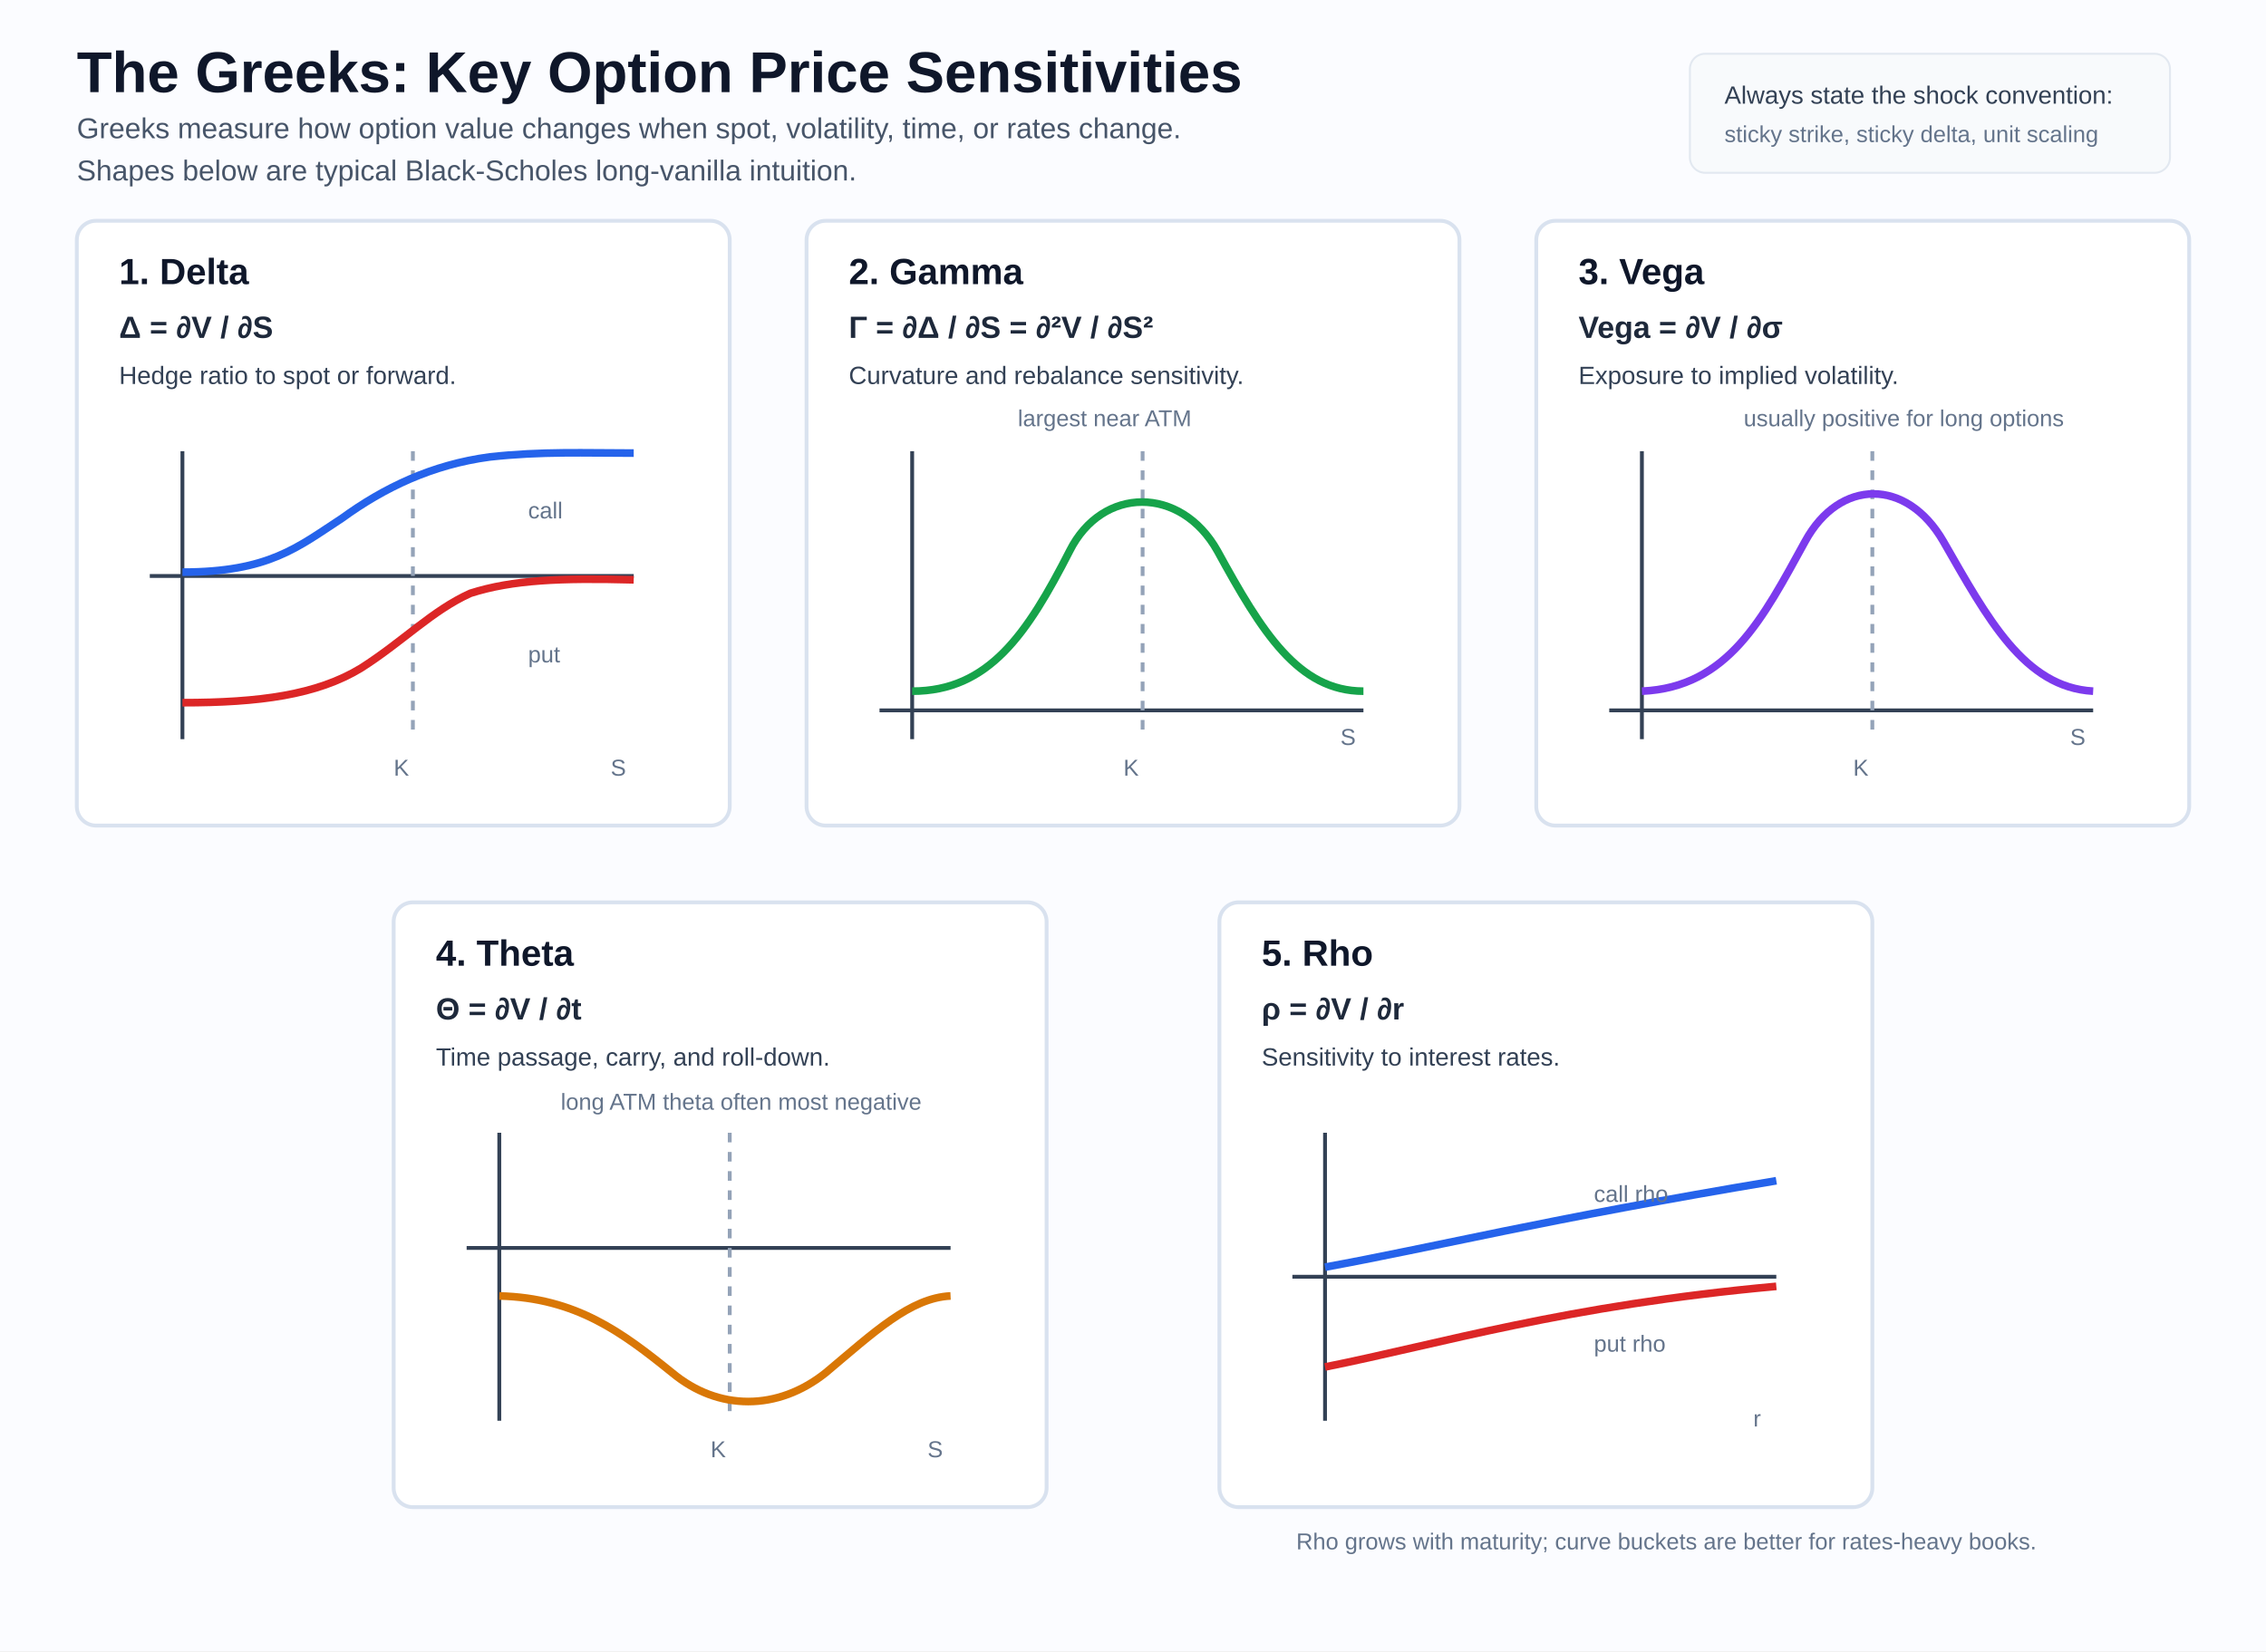
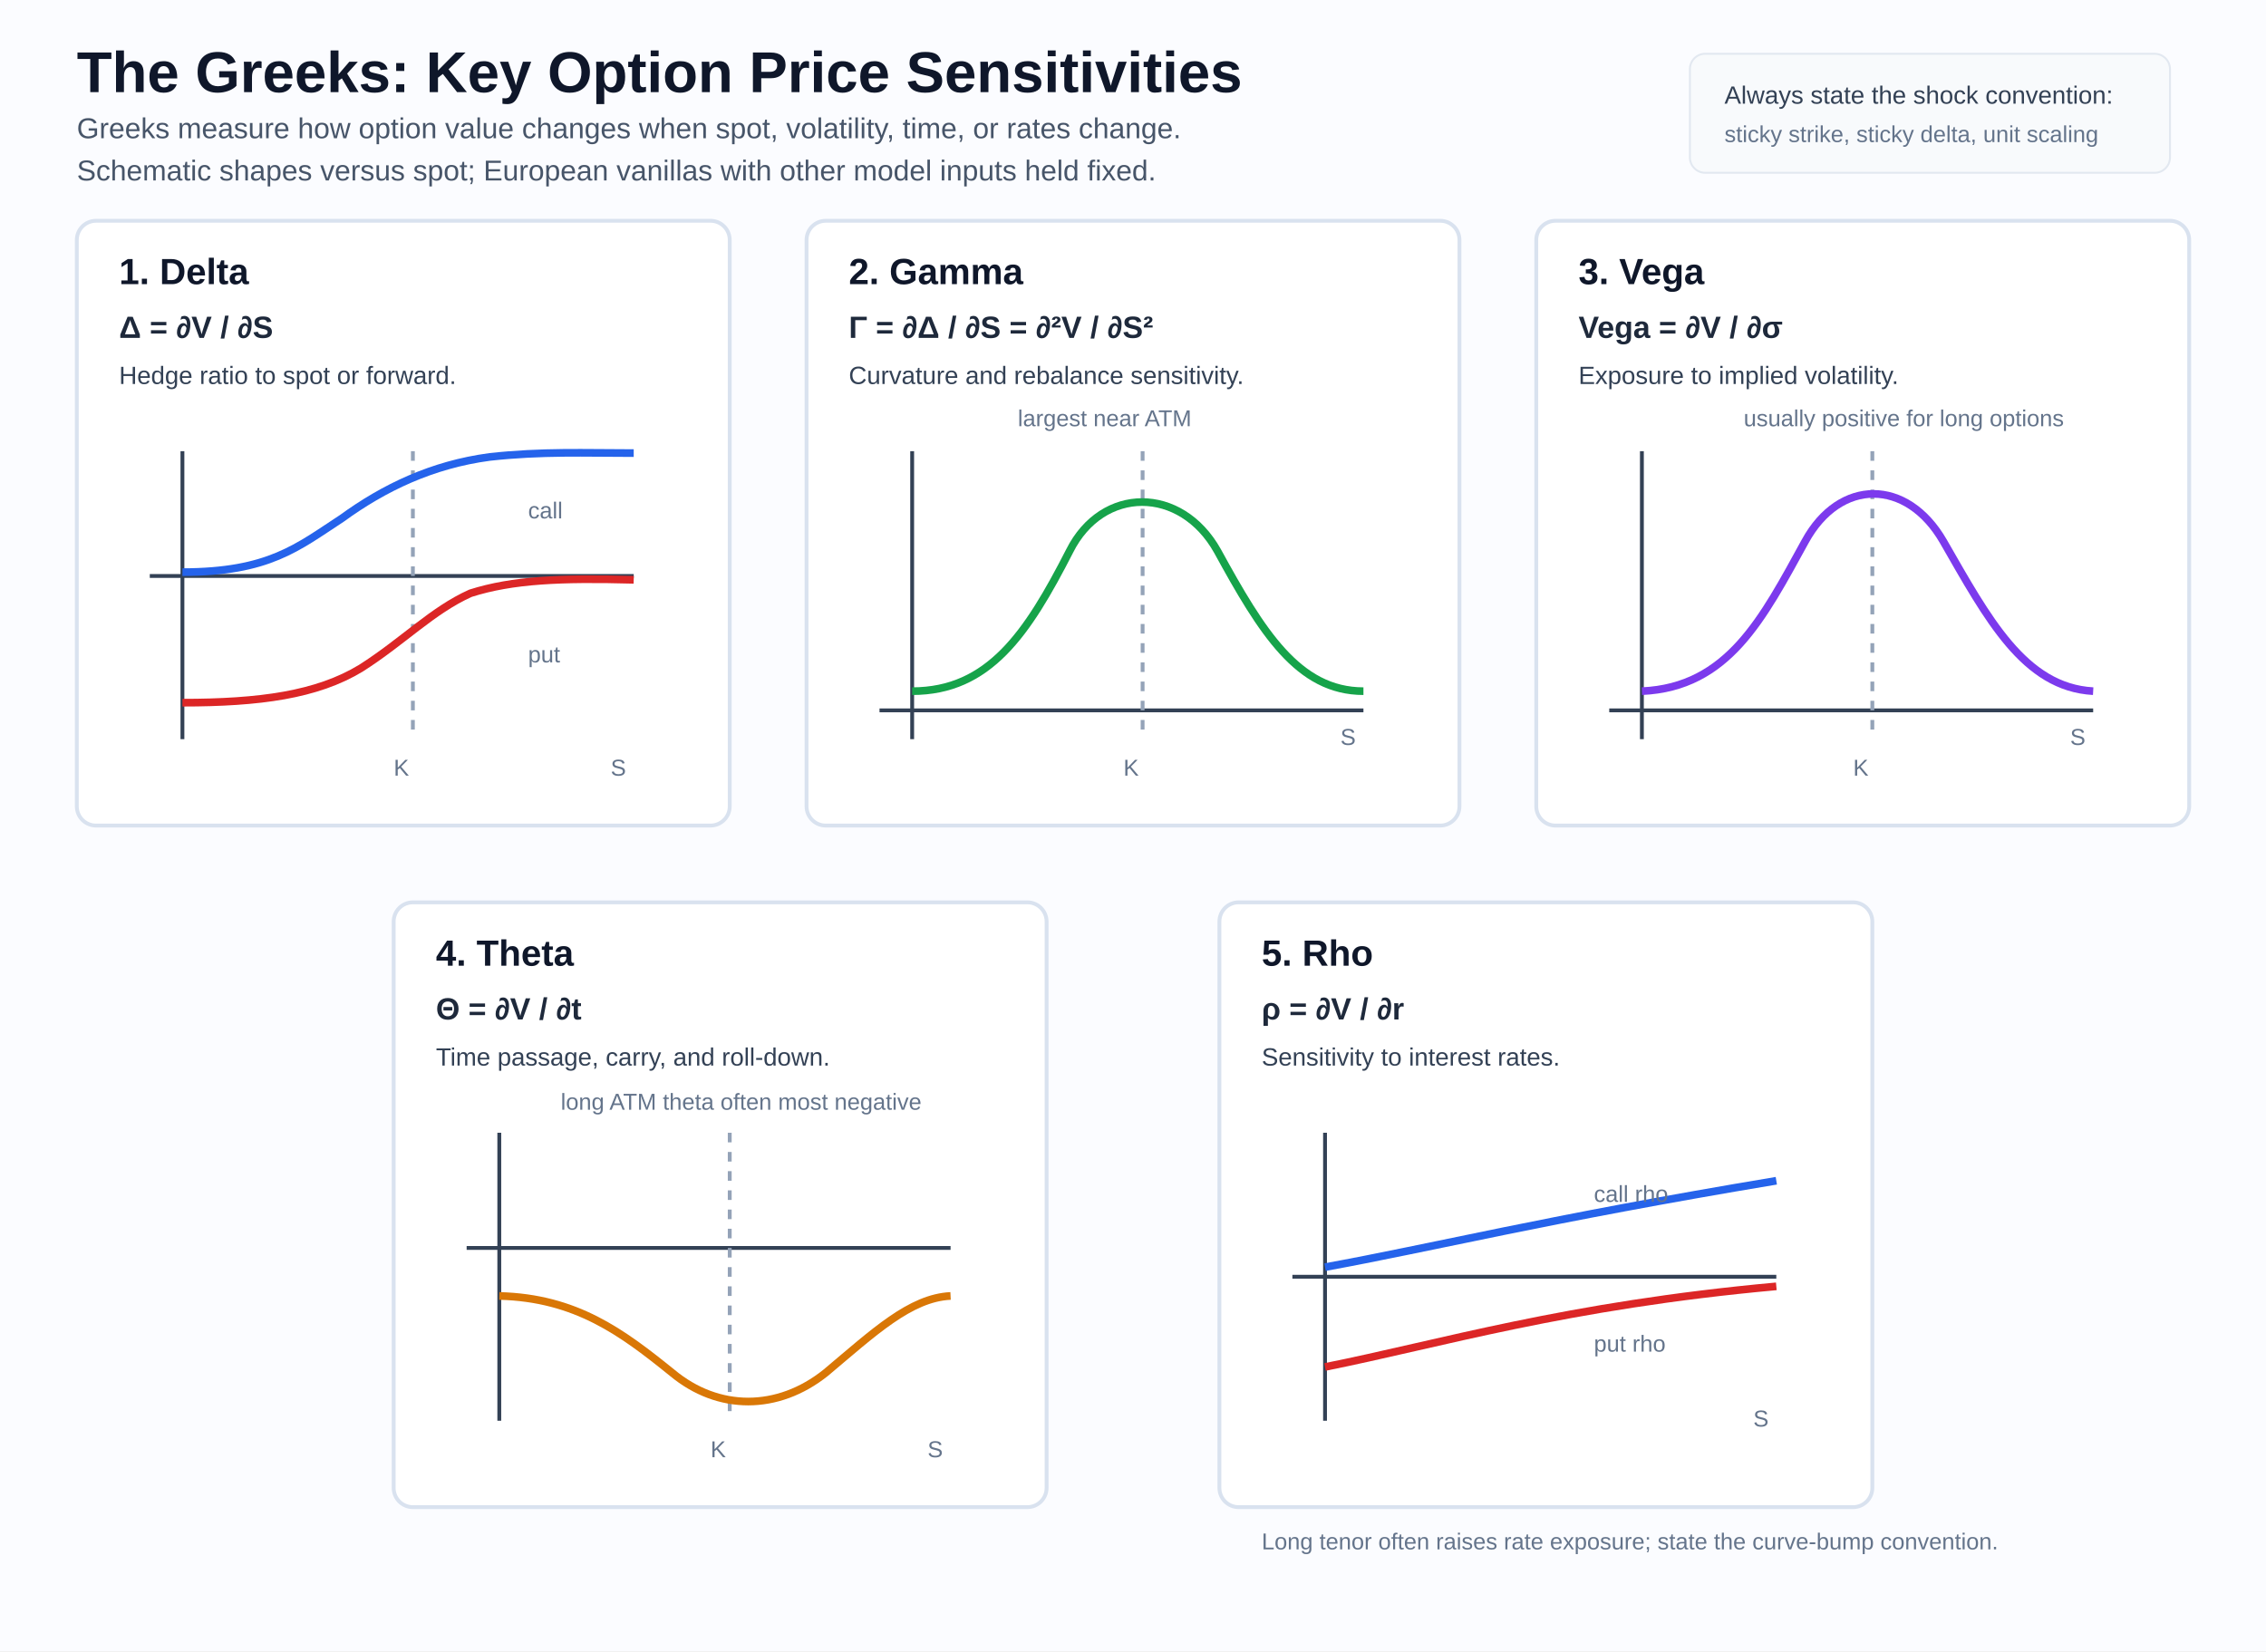
<svg xmlns="http://www.w3.org/2000/svg" width="1180" height="860" viewBox="0 0 1180 860" role="img" aria-labelledby="title desc">
  <defs>
    <style>
      .bg{fill:#fbfcff}.card{fill:#fff;stroke:#d9e2ef;stroke-width:2}.axis{stroke:#334155;stroke-width:2}.grid{stroke:#e5edf7;stroke-width:1}.mark{stroke:#94a3b8;stroke-width:2;stroke-dasharray:5 5}.title{font:bold 30px Arial,sans-serif;fill:#0f172a}.subtitle{font:15px Arial,sans-serif;fill:#475569}.h{font:bold 19px Arial,sans-serif;fill:#0f172a}.formula{font:bold 16px Arial,sans-serif;fill:#1e293b}.txt{font:13px Arial,sans-serif;fill:#334155}.small{font:12px Arial,sans-serif;fill:#64748b}.blue{stroke:#2563eb;stroke-width:4;fill:none}.red{stroke:#dc2626;stroke-width:4;fill:none}.green{stroke:#16a34a;stroke-width:4;fill:none}.purple{stroke:#7c3aed;stroke-width:4;fill:none}.amber{stroke:#d97706;stroke-width:4;fill:none}.note{fill:#f8fafc;stroke:#e2e8f0}
    </style>
  </defs>
  <rect class="bg" width="1180" height="860" />
  <text class="title" x="40" y="48">The Greeks: Key Option Price Sensitivities</text>
  <text class="subtitle" x="40" y="72">Greeks measure how option value changes when spot, volatility, time, or rates change.</text>
-   <text class="subtitle" x="40" y="94">Shapes below are typical Black-Scholes long-vanilla intuition.</text>
+   <text class="subtitle" x="40" y="94">Schematic shapes versus spot; European vanillas with other model inputs held fixed.</text>
  <rect class="note" x="880" y="28" width="250" height="62" rx="8" />
  <text class="txt" x="898" y="54">Always state the shock convention:</text>
  <text class="small" x="898" y="74">sticky strike, sticky delta, unit scaling</text>
  <rect class="card" x="40" y="115" width="340" height="315" rx="10" />
  <text class="h" x="62" y="148">1. Delta</text>
  <text class="formula" x="62" y="176">Δ = ∂V / ∂S</text>
  <text class="txt" x="62" y="200">Hedge ratio to spot or forward.</text>
  <line class="axis" x1="78" y1="300" x2="330" y2="300" />
  <line class="axis" x1="95" y1="385" x2="95" y2="235" />
  <line class="mark" x1="215" y1="235" x2="215" y2="385" />
  <path class="blue" d="M95 298 C140 298,155 285,178 270 C200 254,225 242,255 238 C282 235,305 236,330 236" />
  <path class="red" d="M95 366 C135 366,165 362,188 348 C210 334,225 318,245 309 C267 302,292 301,330 302" />
  <text class="small" x="205" y="404">K</text>
  <text class="small" x="318" y="404">S</text>
  <text class="small" x="275" y="270">call</text>
  <text class="small" x="275" y="345">put</text>
  <rect class="card" x="420" y="115" width="340" height="315" rx="10" />
  <text class="h" x="442" y="148">2. Gamma</text>
  <text class="formula" x="442" y="176">Γ = ∂Δ / ∂S = ∂²V / ∂S²</text>
  <text class="txt" x="442" y="200">Curvature and rebalance sensitivity.</text>
  <line class="axis" x1="458" y1="370" x2="710" y2="370" />
  <line class="axis" x1="475" y1="385" x2="475" y2="235" />
  <line class="mark" x1="595" y1="235" x2="595" y2="385" />
  <path class="green" d="M475 360 C515 360,535 330,557 287 C574 253,615 253,634 287 C657 329,676 360,710 360" />
  <text class="small" x="585" y="404">K</text>
  <text class="small" x="698" y="388">S</text>
  <text class="small" x="530" y="222">largest near ATM</text>
  <rect class="card" x="800" y="115" width="340" height="315" rx="10" />
  <text class="h" x="822" y="148">3. Vega</text>
  <text class="formula" x="822" y="176">Vega = ∂V / ∂σ</text>
  <text class="txt" x="822" y="200">Exposure to implied volatility.</text>
  <line class="axis" x1="838" y1="370" x2="1090" y2="370" />
  <line class="axis" x1="855" y1="385" x2="855" y2="235" />
  <line class="mark" x1="975" y1="235" x2="975" y2="385" />
  <path class="purple" d="M855 360 C900 358,918 322,940 282 C958 249,993 249,1012 282 C1035 322,1054 358,1090 360" />
  <text class="small" x="965" y="404">K</text>
  <text class="small" x="1078" y="388">S</text>
  <text class="small" x="908" y="222">usually positive for long options</text>
  <rect class="card" x="205" y="470" width="340" height="315" rx="10" />
  <text class="h" x="227" y="503">4. Theta</text>
  <text class="formula" x="227" y="531">Θ = ∂V / ∂t</text>
  <text class="txt" x="227" y="555">Time passage, carry, and roll-down.</text>
  <line class="axis" x1="243" y1="650" x2="495" y2="650" />
  <line class="axis" x1="260" y1="740" x2="260" y2="590" />
  <line class="mark" x1="380" y1="590" x2="380" y2="740" />
  <path class="amber" d="M260 675 C300 676,324 694,350 715 C374 735,405 735,430 715 C455 694,474 676,495 675" />
  <text class="small" x="370" y="759">K</text>
  <text class="small" x="483" y="759">S</text>
  <text class="small" x="292" y="578">long ATM theta often most negative</text>
  <rect class="card" x="635" y="470" width="340" height="315" rx="10" />
  <text class="h" x="657" y="503">5. Rho</text>
  <text class="formula" x="657" y="531">ρ = ∂V / ∂r</text>
  <text class="txt" x="657" y="555">Sensitivity to interest rates.</text>
  <line class="axis" x1="673" y1="665" x2="925" y2="665" />
  <line class="axis" x1="690" y1="740" x2="690" y2="590" />
  <path class="blue" d="M690 660 C745 650,805 635,925 615" />
  <path class="red" d="M690 712 C750 700,815 680,925 670" />
-   <text class="small" x="913" y="743">r</text>
+   <text class="small" x="913" y="743">S</text>
  <text class="small" x="830" y="626">call rho</text>
  <text class="small" x="830" y="704">put rho</text>
-   <text class="small" x="675" y="807">Rho grows with maturity; curve buckets are better for rates-heavy books.</text>
+   <text class="small" x="657" y="807">Long tenor often raises rate exposure; state the curve-bump convention.</text>
</svg>
